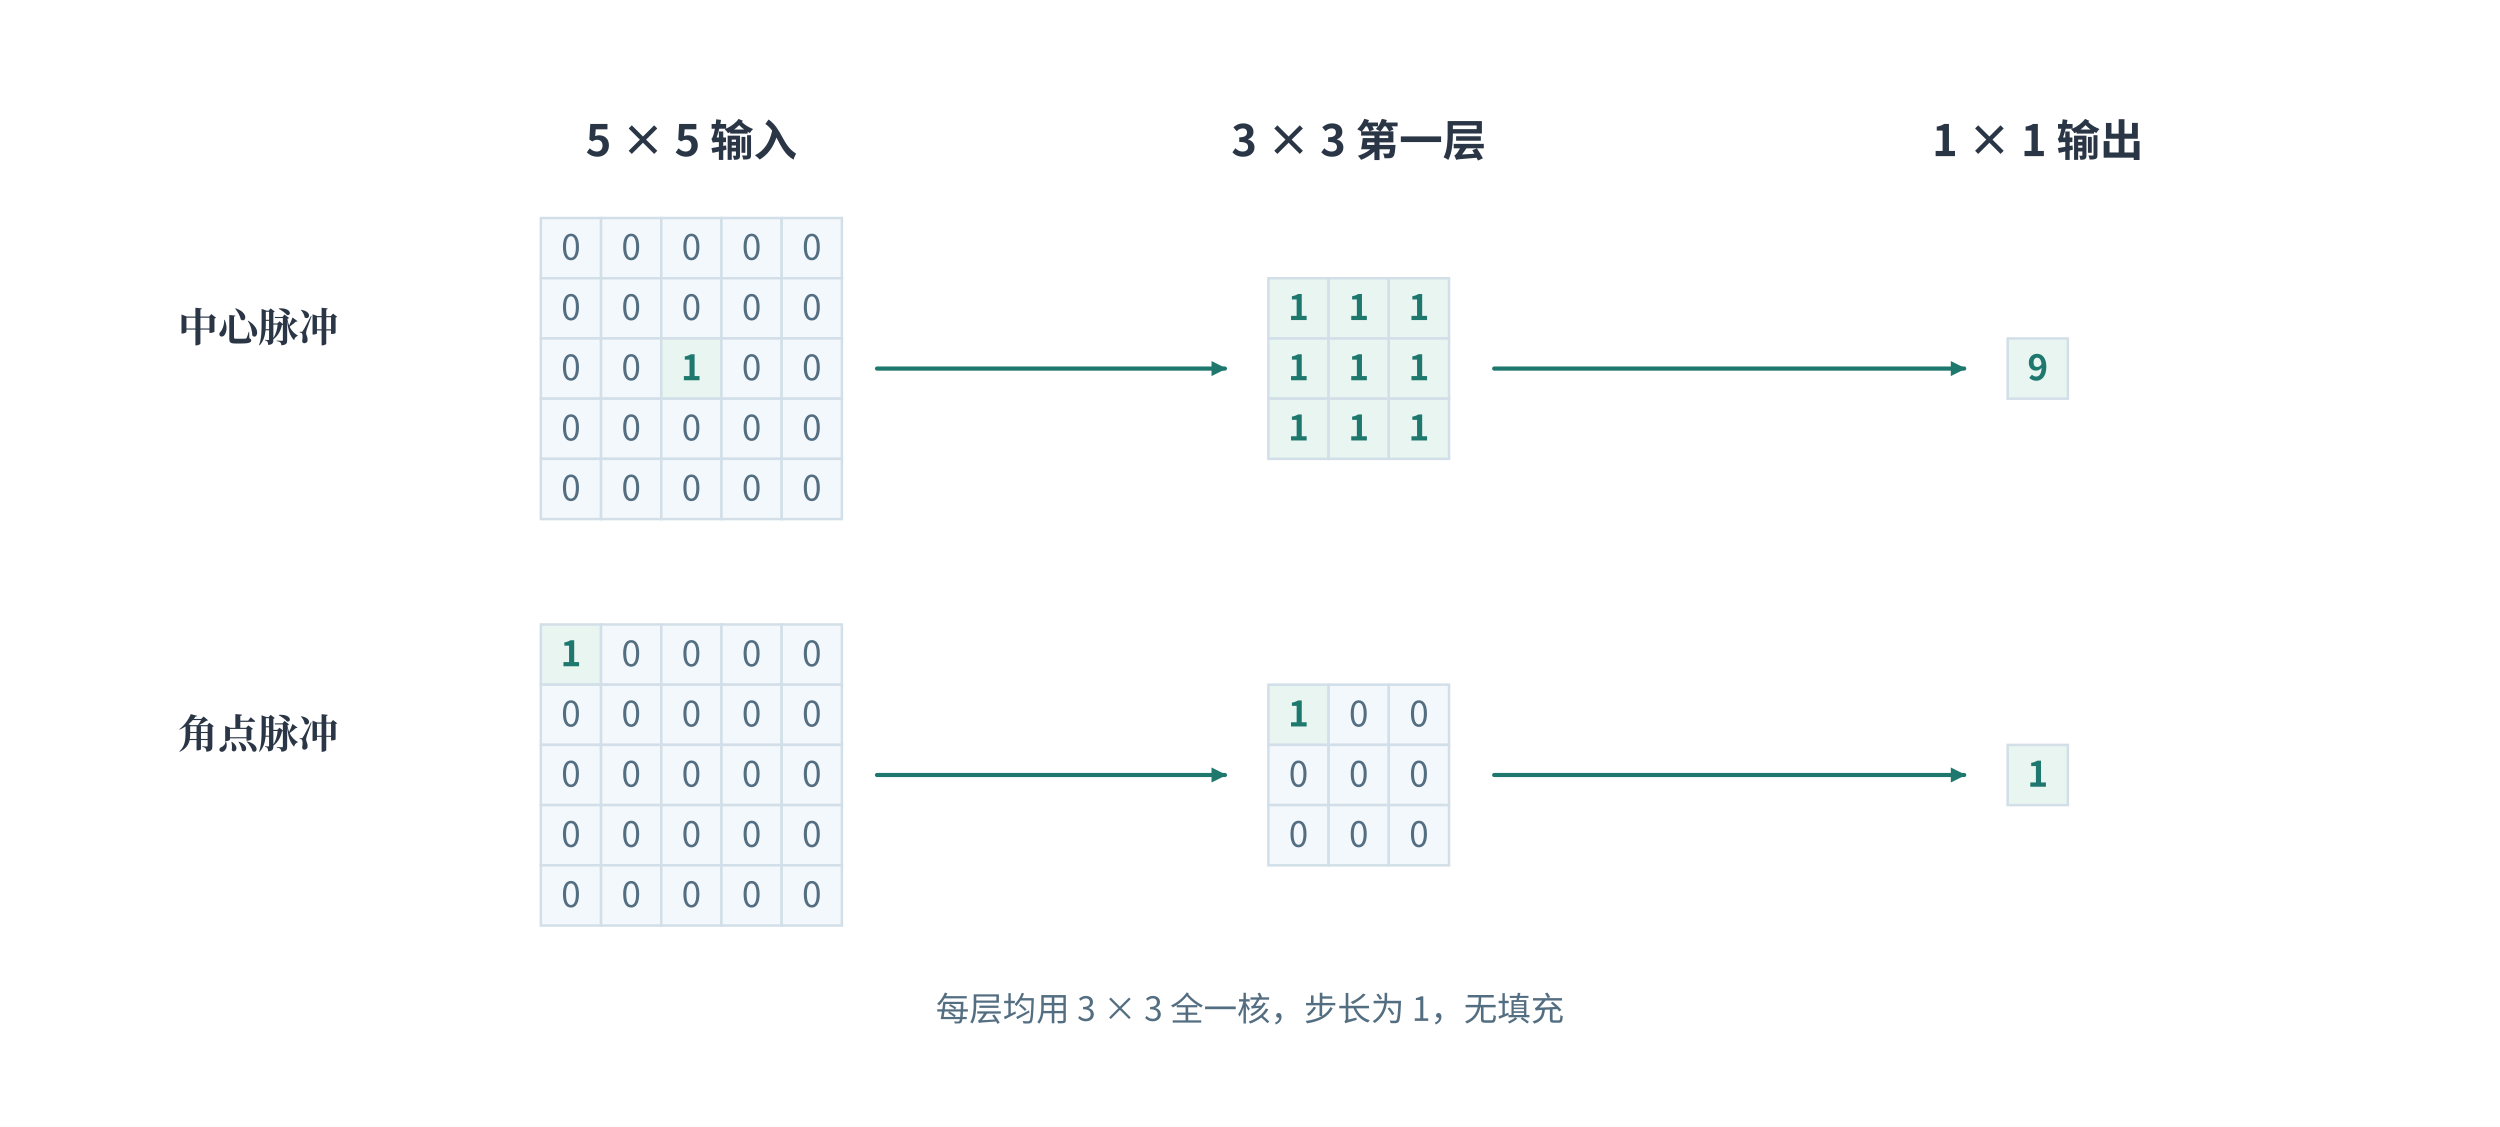
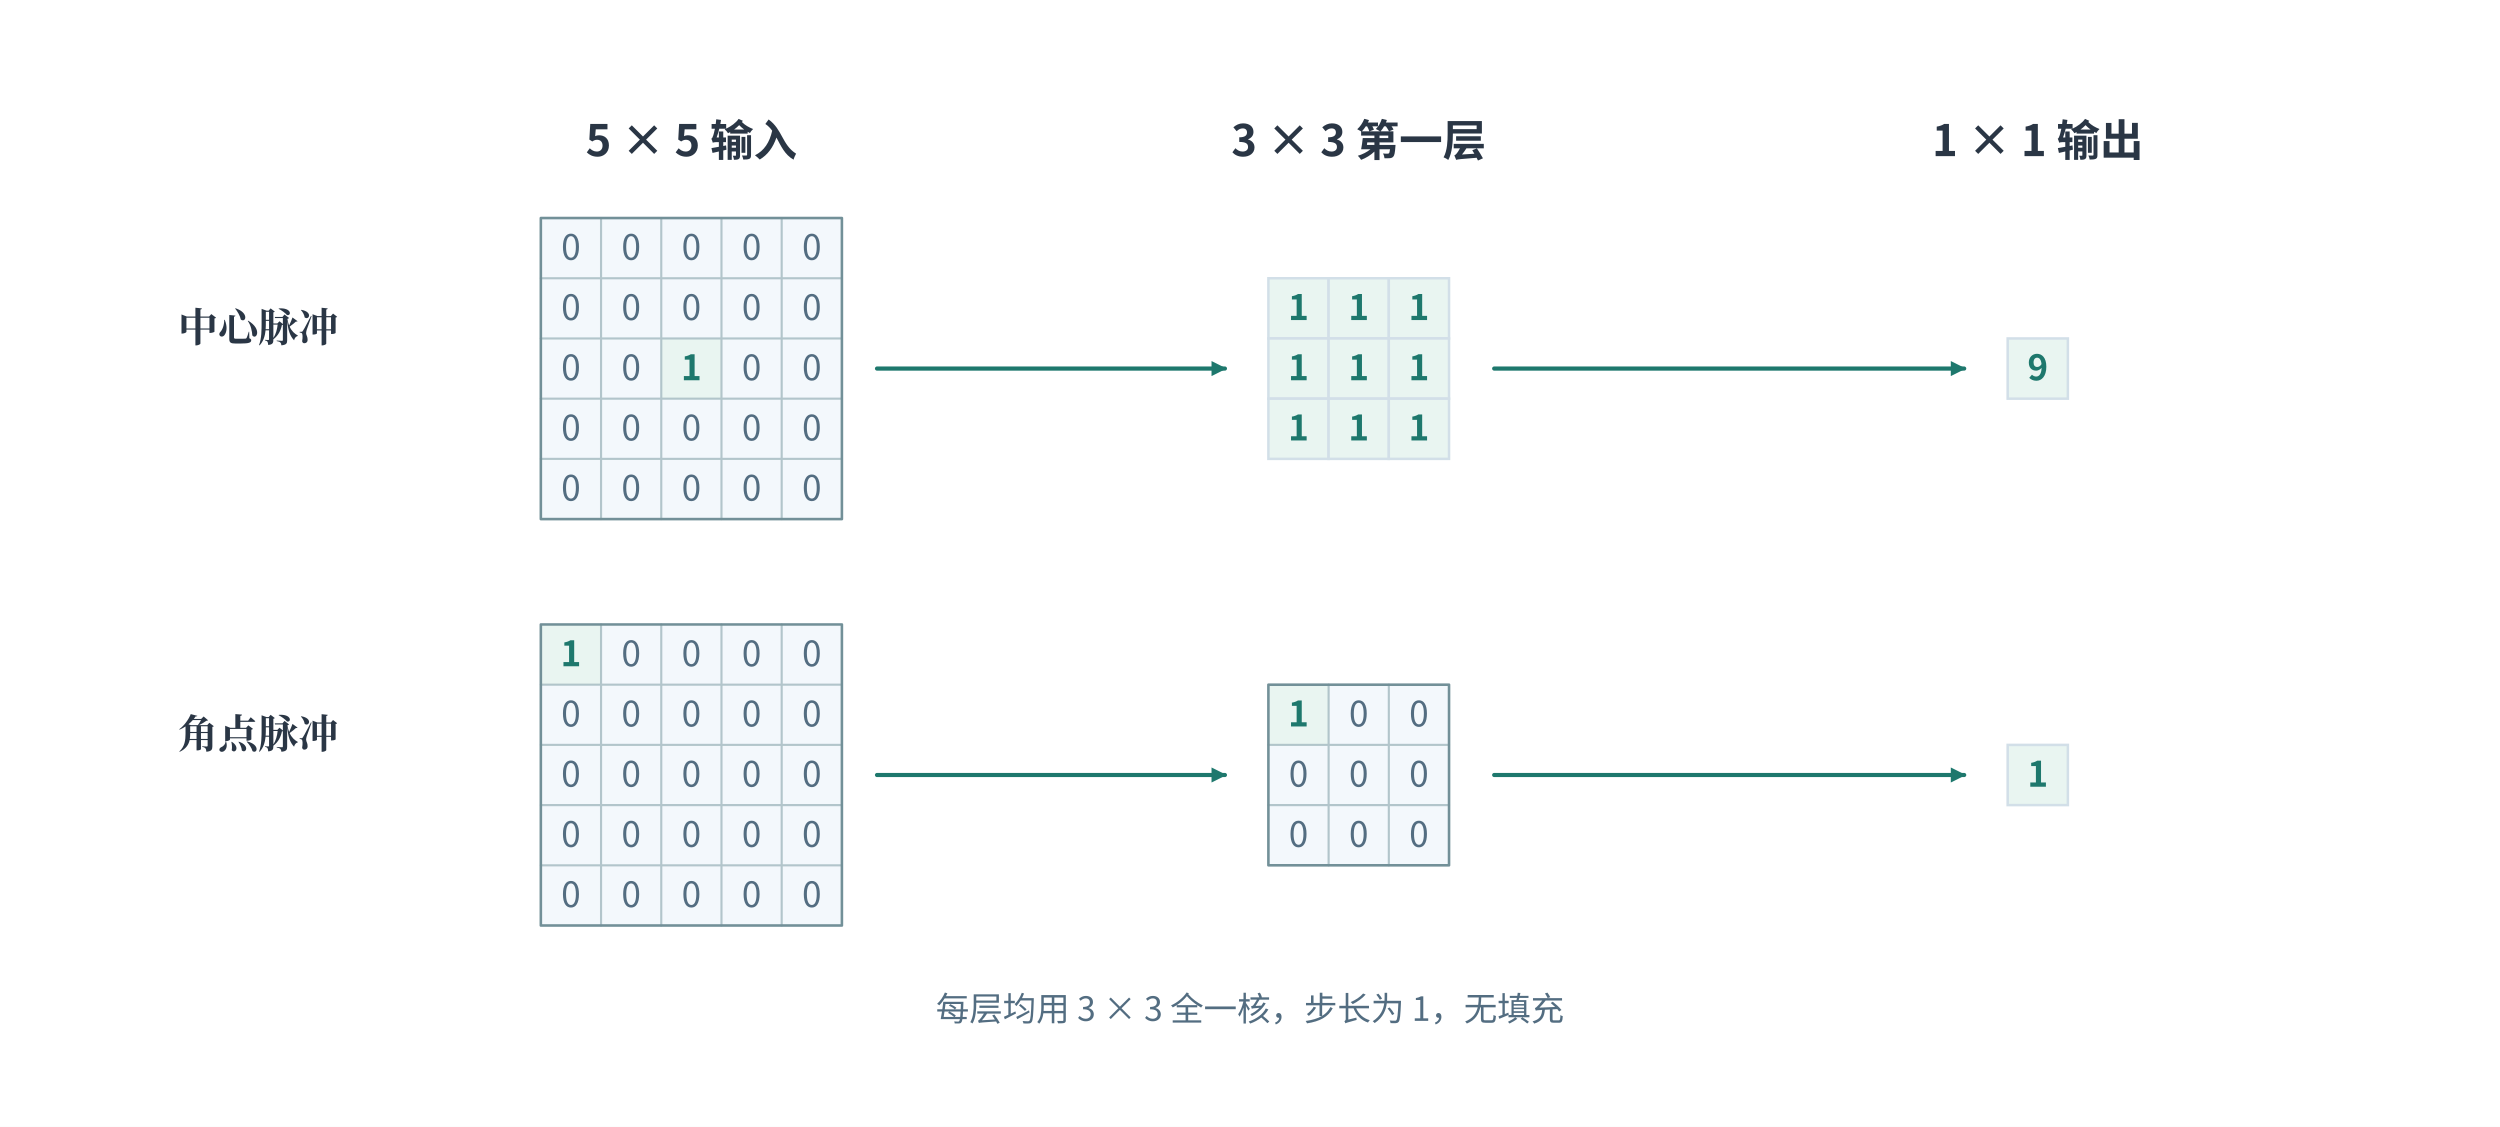
<svg xmlns="http://www.w3.org/2000/svg" width="1494.72" height="673.72" viewBox="-27.36 51.64 1494.72 673.72" role="img" aria-labelledby="caption">
  <defs>
    <marker id="blue" orient="auto" markerWidth="9" markerHeight="9" refX="8" refY="4.5" markerUnits="userSpaceOnUse">
      <path d="M0 0 L9 4.5 L0 9 Z" fill="#2f678a" />
    </marker>
    <marker id="teal" orient="auto" markerWidth="9" markerHeight="9" refX="8" refY="4.5" markerUnits="userSpaceOnUse">
      <path d="M0 0 L9 4.5 L0 9 Z" fill="#1e786d" />
    </marker>
    <marker id="red" orient="auto" markerWidth="9" markerHeight="9" refX="8" refY="4.5" markerUnits="userSpaceOnUse">
      <path d="M0 0 L9 4.5 L0 9 Z" fill="#b15547" />
    </marker>
    <marker id="violet" orient="auto" markerWidth="9" markerHeight="9" refX="8" refY="4.5" markerUnits="userSpaceOnUse">
      <path d="M0 0 L9 4.5 L0 9 Z" fill="#73549c" />
    </marker>
    <marker id="ink" orient="auto" markerWidth="9" markerHeight="9" refX="8" refY="4.5" markerUnits="userSpaceOnUse">
      <path d="M0 0 L9 4.5 L0 9 Z" fill="#2a3645" />
    </marker>
    <marker id="muted" orient="auto" markerWidth="9" markerHeight="9" refX="8" refY="4.5" markerUnits="userSpaceOnUse">
      <path d="M0 0 L9 4.5 L0 9 Z" fill="#536d81" />
    </marker>
  </defs>
  <rect id="edition-paper" x="-27.36" y="51.64" width="1494.72" height="673.72" fill="#ffffff" />
  <svg id="edition-view" x="0" y="79" width="1440" height="619" viewBox="0 79 1440 619" overflow="hidden">
    <g font-family="Microsoft YaHei, Noto Sans CJK SC, Arial, sans-serif">
      <rect x="0" y="0" width="1440" height="698" fill="#ffffff" rx="0" stroke-width="1.5" />
      <text x="79" y="256" fill="#2a3645" font-size="24" font-weight="700" text-anchor="start" font-family="SimSun, Noto Serif CJK SC, STSong, Microsoft YaHei, serif">中心脉冲</text>
-       <rect x="296" y="182" width="36" height="36" fill="#f3f8fc" stroke="#d2dfe8" rx="0" stroke-width="1.5" />
+       <rect x="296" y="182" width="36" height="36" fill="#f3f8fc" stroke="none" rx="0" stroke-width="1.5" />
      <text x="314" y="207" fill="#536d81" font-size="21" font-weight="400" text-anchor="middle">0</text>
-       <rect x="332" y="182" width="36" height="36" fill="#f3f8fc" stroke="#d2dfe8" rx="0" stroke-width="1.5" />
+       <rect x="332" y="182" width="36" height="36" fill="#f3f8fc" stroke="none" rx="0" stroke-width="1.5" />
      <text x="350" y="207" fill="#536d81" font-size="21" font-weight="400" text-anchor="middle">0</text>
-       <rect x="368" y="182" width="36" height="36" fill="#f3f8fc" stroke="#d2dfe8" rx="0" stroke-width="1.5" />
+       <rect x="368" y="182" width="36" height="36" fill="#f3f8fc" stroke="none" rx="0" stroke-width="1.5" />
      <text x="386" y="207" fill="#536d81" font-size="21" font-weight="400" text-anchor="middle">0</text>
-       <rect x="404" y="182" width="36" height="36" fill="#f3f8fc" stroke="#d2dfe8" rx="0" stroke-width="1.5" />
+       <rect x="404" y="182" width="36" height="36" fill="#f3f8fc" stroke="none" rx="0" stroke-width="1.5" />
      <text x="422" y="207" fill="#536d81" font-size="21" font-weight="400" text-anchor="middle">0</text>
-       <rect x="440" y="182" width="36" height="36" fill="#f3f8fc" stroke="#d2dfe8" rx="0" stroke-width="1.5" />
+       <rect x="440" y="182" width="36" height="36" fill="#f3f8fc" stroke="none" rx="0" stroke-width="1.5" />
      <text x="458" y="207" fill="#536d81" font-size="21" font-weight="400" text-anchor="middle">0</text>
-       <rect x="296" y="218" width="36" height="36" fill="#f3f8fc" stroke="#d2dfe8" rx="0" stroke-width="1.5" />
+       <rect x="296" y="218" width="36" height="36" fill="#f3f8fc" stroke="none" rx="0" stroke-width="1.5" />
      <text x="314" y="243" fill="#536d81" font-size="21" font-weight="400" text-anchor="middle">0</text>
-       <rect x="332" y="218" width="36" height="36" fill="#f3f8fc" stroke="#d2dfe8" rx="0" stroke-width="1.5" />
+       <rect x="332" y="218" width="36" height="36" fill="#f3f8fc" stroke="none" rx="0" stroke-width="1.5" />
      <text x="350" y="243" fill="#536d81" font-size="21" font-weight="400" text-anchor="middle">0</text>
-       <rect x="368" y="218" width="36" height="36" fill="#f3f8fc" stroke="#d2dfe8" rx="0" stroke-width="1.5" />
+       <rect x="368" y="218" width="36" height="36" fill="#f3f8fc" stroke="none" rx="0" stroke-width="1.5" />
      <text x="386" y="243" fill="#536d81" font-size="21" font-weight="400" text-anchor="middle">0</text>
-       <rect x="404" y="218" width="36" height="36" fill="#f3f8fc" stroke="#d2dfe8" rx="0" stroke-width="1.5" />
+       <rect x="404" y="218" width="36" height="36" fill="#f3f8fc" stroke="none" rx="0" stroke-width="1.5" />
      <text x="422" y="243" fill="#536d81" font-size="21" font-weight="400" text-anchor="middle">0</text>
-       <rect x="440" y="218" width="36" height="36" fill="#f3f8fc" stroke="#d2dfe8" rx="0" stroke-width="1.5" />
+       <rect x="440" y="218" width="36" height="36" fill="#f3f8fc" stroke="none" rx="0" stroke-width="1.5" />
      <text x="458" y="243" fill="#536d81" font-size="21" font-weight="400" text-anchor="middle">0</text>
-       <rect x="296" y="254" width="36" height="36" fill="#f3f8fc" stroke="#d2dfe8" rx="0" stroke-width="1.5" />
+       <rect x="296" y="254" width="36" height="36" fill="#f3f8fc" stroke="none" rx="0" stroke-width="1.5" />
      <text x="314" y="279" fill="#536d81" font-size="21" font-weight="400" text-anchor="middle">0</text>
-       <rect x="332" y="254" width="36" height="36" fill="#f3f8fc" stroke="#d2dfe8" rx="0" stroke-width="1.5" />
+       <rect x="332" y="254" width="36" height="36" fill="#f3f8fc" stroke="none" rx="0" stroke-width="1.5" />
      <text x="350" y="279" fill="#536d81" font-size="21" font-weight="400" text-anchor="middle">0</text>
-       <rect x="368" y="254" width="36" height="36" fill="#e9f5f1" stroke="#d2dfe8" rx="0" stroke-width="1.5" />
+       <rect x="368" y="254" width="36" height="36" fill="#e9f5f1" stroke="none" rx="0" stroke-width="1.5" />
      <text x="386" y="279" fill="#1e786d" font-size="21" font-weight="700" text-anchor="middle">1</text>
-       <rect x="404" y="254" width="36" height="36" fill="#f3f8fc" stroke="#d2dfe8" rx="0" stroke-width="1.5" />
+       <rect x="404" y="254" width="36" height="36" fill="#f3f8fc" stroke="none" rx="0" stroke-width="1.5" />
      <text x="422" y="279" fill="#536d81" font-size="21" font-weight="400" text-anchor="middle">0</text>
-       <rect x="440" y="254" width="36" height="36" fill="#f3f8fc" stroke="#d2dfe8" rx="0" stroke-width="1.5" />
+       <rect x="440" y="254" width="36" height="36" fill="#f3f8fc" stroke="none" rx="0" stroke-width="1.5" />
      <text x="458" y="279" fill="#536d81" font-size="21" font-weight="400" text-anchor="middle">0</text>
-       <rect x="296" y="290" width="36" height="36" fill="#f3f8fc" stroke="#d2dfe8" rx="0" stroke-width="1.5" />
+       <rect x="296" y="290" width="36" height="36" fill="#f3f8fc" stroke="none" rx="0" stroke-width="1.5" />
      <text x="314" y="315" fill="#536d81" font-size="21" font-weight="400" text-anchor="middle">0</text>
-       <rect x="332" y="290" width="36" height="36" fill="#f3f8fc" stroke="#d2dfe8" rx="0" stroke-width="1.5" />
+       <rect x="332" y="290" width="36" height="36" fill="#f3f8fc" stroke="none" rx="0" stroke-width="1.5" />
      <text x="350" y="315" fill="#536d81" font-size="21" font-weight="400" text-anchor="middle">0</text>
-       <rect x="368" y="290" width="36" height="36" fill="#f3f8fc" stroke="#d2dfe8" rx="0" stroke-width="1.5" />
+       <rect x="368" y="290" width="36" height="36" fill="#f3f8fc" stroke="none" rx="0" stroke-width="1.5" />
      <text x="386" y="315" fill="#536d81" font-size="21" font-weight="400" text-anchor="middle">0</text>
-       <rect x="404" y="290" width="36" height="36" fill="#f3f8fc" stroke="#d2dfe8" rx="0" stroke-width="1.5" />
+       <rect x="404" y="290" width="36" height="36" fill="#f3f8fc" stroke="none" rx="0" stroke-width="1.5" />
      <text x="422" y="315" fill="#536d81" font-size="21" font-weight="400" text-anchor="middle">0</text>
-       <rect x="440" y="290" width="36" height="36" fill="#f3f8fc" stroke="#d2dfe8" rx="0" stroke-width="1.5" />
+       <rect x="440" y="290" width="36" height="36" fill="#f3f8fc" stroke="none" rx="0" stroke-width="1.5" />
      <text x="458" y="315" fill="#536d81" font-size="21" font-weight="400" text-anchor="middle">0</text>
-       <rect x="296" y="326" width="36" height="36" fill="#f3f8fc" stroke="#d2dfe8" rx="0" stroke-width="1.5" />
+       <rect x="296" y="326" width="36" height="36" fill="#f3f8fc" stroke="none" rx="0" stroke-width="1.5" />
      <text x="314" y="351" fill="#536d81" font-size="21" font-weight="400" text-anchor="middle">0</text>
-       <rect x="332" y="326" width="36" height="36" fill="#f3f8fc" stroke="#d2dfe8" rx="0" stroke-width="1.5" />
+       <rect x="332" y="326" width="36" height="36" fill="#f3f8fc" stroke="none" rx="0" stroke-width="1.5" />
      <text x="350" y="351" fill="#536d81" font-size="21" font-weight="400" text-anchor="middle">0</text>
-       <rect x="368" y="326" width="36" height="36" fill="#f3f8fc" stroke="#d2dfe8" rx="0" stroke-width="1.5" />
+       <rect x="368" y="326" width="36" height="36" fill="#f3f8fc" stroke="none" rx="0" stroke-width="1.5" />
      <text x="386" y="351" fill="#536d81" font-size="21" font-weight="400" text-anchor="middle">0</text>
-       <rect x="404" y="326" width="36" height="36" fill="#f3f8fc" stroke="#d2dfe8" rx="0" stroke-width="1.5" />
+       <rect x="404" y="326" width="36" height="36" fill="#f3f8fc" stroke="none" rx="0" stroke-width="1.5" />
      <text x="422" y="351" fill="#536d81" font-size="21" font-weight="400" text-anchor="middle">0</text>
-       <rect x="440" y="326" width="36" height="36" fill="#f3f8fc" stroke="#d2dfe8" rx="0" stroke-width="1.5" />
+       <rect x="440" y="326" width="36" height="36" fill="#f3f8fc" stroke="none" rx="0" stroke-width="1.5" />
+       <path d="M332 182V362 M368 182V362 M404 182V362 M440 182V362 M296 218H476 M296 254H476 M296 290H476 M296 326H476" fill="none" stroke="#a9bfc4" stroke-width="1.28" stroke-opacity="0.88" stroke-linecap="round" stroke-linejoin="round" pointer-events="none" />
+       <path d="M296 182H476V362H296Z" fill="none" stroke="#729098" stroke-width="1.55" stroke-opacity="1" stroke-linecap="round" stroke-linejoin="round" pointer-events="none" />
      <text x="458" y="351" fill="#536d81" font-size="21" font-weight="400" text-anchor="middle">0</text>
      <rect x="731" y="218" width="36" height="36" fill="#e9f5f1" stroke="#d2dfe8" rx="0" stroke-width="1.5" />
      <text x="749" y="243" fill="#1e786d" font-size="21" font-weight="700" text-anchor="middle">1</text>
      <rect x="767" y="218" width="36" height="36" fill="#e9f5f1" stroke="#d2dfe8" rx="0" stroke-width="1.5" />
      <text x="785" y="243" fill="#1e786d" font-size="21" font-weight="700" text-anchor="middle">1</text>
      <rect x="803" y="218" width="36" height="36" fill="#e9f5f1" stroke="#d2dfe8" rx="0" stroke-width="1.5" />
      <text x="821" y="243" fill="#1e786d" font-size="21" font-weight="700" text-anchor="middle">1</text>
      <rect x="731" y="254" width="36" height="36" fill="#e9f5f1" stroke="#d2dfe8" rx="0" stroke-width="1.5" />
      <text x="749" y="279" fill="#1e786d" font-size="21" font-weight="700" text-anchor="middle">1</text>
      <rect x="767" y="254" width="36" height="36" fill="#e9f5f1" stroke="#d2dfe8" rx="0" stroke-width="1.5" />
      <text x="785" y="279" fill="#1e786d" font-size="21" font-weight="700" text-anchor="middle">1</text>
      <rect x="803" y="254" width="36" height="36" fill="#e9f5f1" stroke="#d2dfe8" rx="0" stroke-width="1.5" />
      <text x="821" y="279" fill="#1e786d" font-size="21" font-weight="700" text-anchor="middle">1</text>
      <rect x="731" y="290" width="36" height="36" fill="#e9f5f1" stroke="#d2dfe8" rx="0" stroke-width="1.5" />
      <text x="749" y="315" fill="#1e786d" font-size="21" font-weight="700" text-anchor="middle">1</text>
      <rect x="767" y="290" width="36" height="36" fill="#e9f5f1" stroke="#d2dfe8" rx="0" stroke-width="1.5" />
      <text x="785" y="315" fill="#1e786d" font-size="21" font-weight="700" text-anchor="middle">1</text>
      <rect x="803" y="290" width="36" height="36" fill="#e9f5f1" stroke="#d2dfe8" rx="0" stroke-width="1.5" />
      <text x="821" y="315" fill="#1e786d" font-size="21" font-weight="700" text-anchor="middle">1</text>
      <rect x="1173" y="254" width="36" height="36" fill="#e9f5f1" stroke="#d2dfe8" rx="0" stroke-width="1.5" />
      <text x="1191" y="279" fill="#1e786d" font-size="21" font-weight="700" text-anchor="middle">9</text>
      <line x1="497" y1="272" x2="705" y2="272" stroke="#1e786d" stroke-width="2.5" marker-end="url(#teal)" stroke-linecap="round" />
      <line x1="866" y1="272" x2="1147" y2="272" stroke="#1e786d" stroke-width="2.5" marker-end="url(#teal)" stroke-linecap="round" />
      <text x="79" y="499" fill="#2a3645" font-size="24" font-weight="700" text-anchor="start" font-family="SimSun, Noto Serif CJK SC, STSong, Microsoft YaHei, serif">角点脉冲</text>
-       <rect x="296" y="425" width="36" height="36" fill="#e9f5f1" stroke="#d2dfe8" rx="0" stroke-width="1.5" />
+       <rect x="296" y="425" width="36" height="36" fill="#e9f5f1" stroke="none" rx="0" stroke-width="1.5" />
      <text x="314" y="450" fill="#1e786d" font-size="21" font-weight="700" text-anchor="middle">1</text>
-       <rect x="332" y="425" width="36" height="36" fill="#f3f8fc" stroke="#d2dfe8" rx="0" stroke-width="1.5" />
+       <rect x="332" y="425" width="36" height="36" fill="#f3f8fc" stroke="none" rx="0" stroke-width="1.5" />
      <text x="350" y="450" fill="#536d81" font-size="21" font-weight="400" text-anchor="middle">0</text>
-       <rect x="368" y="425" width="36" height="36" fill="#f3f8fc" stroke="#d2dfe8" rx="0" stroke-width="1.5" />
+       <rect x="368" y="425" width="36" height="36" fill="#f3f8fc" stroke="none" rx="0" stroke-width="1.5" />
      <text x="386" y="450" fill="#536d81" font-size="21" font-weight="400" text-anchor="middle">0</text>
-       <rect x="404" y="425" width="36" height="36" fill="#f3f8fc" stroke="#d2dfe8" rx="0" stroke-width="1.5" />
+       <rect x="404" y="425" width="36" height="36" fill="#f3f8fc" stroke="none" rx="0" stroke-width="1.5" />
      <text x="422" y="450" fill="#536d81" font-size="21" font-weight="400" text-anchor="middle">0</text>
-       <rect x="440" y="425" width="36" height="36" fill="#f3f8fc" stroke="#d2dfe8" rx="0" stroke-width="1.5" />
+       <rect x="440" y="425" width="36" height="36" fill="#f3f8fc" stroke="none" rx="0" stroke-width="1.5" />
      <text x="458" y="450" fill="#536d81" font-size="21" font-weight="400" text-anchor="middle">0</text>
-       <rect x="296" y="461" width="36" height="36" fill="#f3f8fc" stroke="#d2dfe8" rx="0" stroke-width="1.5" />
+       <rect x="296" y="461" width="36" height="36" fill="#f3f8fc" stroke="none" rx="0" stroke-width="1.5" />
      <text x="314" y="486" fill="#536d81" font-size="21" font-weight="400" text-anchor="middle">0</text>
-       <rect x="332" y="461" width="36" height="36" fill="#f3f8fc" stroke="#d2dfe8" rx="0" stroke-width="1.5" />
+       <rect x="332" y="461" width="36" height="36" fill="#f3f8fc" stroke="none" rx="0" stroke-width="1.5" />
      <text x="350" y="486" fill="#536d81" font-size="21" font-weight="400" text-anchor="middle">0</text>
-       <rect x="368" y="461" width="36" height="36" fill="#f3f8fc" stroke="#d2dfe8" rx="0" stroke-width="1.5" />
+       <rect x="368" y="461" width="36" height="36" fill="#f3f8fc" stroke="none" rx="0" stroke-width="1.5" />
      <text x="386" y="486" fill="#536d81" font-size="21" font-weight="400" text-anchor="middle">0</text>
-       <rect x="404" y="461" width="36" height="36" fill="#f3f8fc" stroke="#d2dfe8" rx="0" stroke-width="1.5" />
+       <rect x="404" y="461" width="36" height="36" fill="#f3f8fc" stroke="none" rx="0" stroke-width="1.5" />
      <text x="422" y="486" fill="#536d81" font-size="21" font-weight="400" text-anchor="middle">0</text>
-       <rect x="440" y="461" width="36" height="36" fill="#f3f8fc" stroke="#d2dfe8" rx="0" stroke-width="1.5" />
+       <rect x="440" y="461" width="36" height="36" fill="#f3f8fc" stroke="none" rx="0" stroke-width="1.5" />
      <text x="458" y="486" fill="#536d81" font-size="21" font-weight="400" text-anchor="middle">0</text>
-       <rect x="296" y="497" width="36" height="36" fill="#f3f8fc" stroke="#d2dfe8" rx="0" stroke-width="1.5" />
+       <rect x="296" y="497" width="36" height="36" fill="#f3f8fc" stroke="none" rx="0" stroke-width="1.5" />
      <text x="314" y="522" fill="#536d81" font-size="21" font-weight="400" text-anchor="middle">0</text>
-       <rect x="332" y="497" width="36" height="36" fill="#f3f8fc" stroke="#d2dfe8" rx="0" stroke-width="1.5" />
+       <rect x="332" y="497" width="36" height="36" fill="#f3f8fc" stroke="none" rx="0" stroke-width="1.5" />
      <text x="350" y="522" fill="#536d81" font-size="21" font-weight="400" text-anchor="middle">0</text>
-       <rect x="368" y="497" width="36" height="36" fill="#f3f8fc" stroke="#d2dfe8" rx="0" stroke-width="1.5" />
+       <rect x="368" y="497" width="36" height="36" fill="#f3f8fc" stroke="none" rx="0" stroke-width="1.5" />
      <text x="386" y="522" fill="#536d81" font-size="21" font-weight="400" text-anchor="middle">0</text>
-       <rect x="404" y="497" width="36" height="36" fill="#f3f8fc" stroke="#d2dfe8" rx="0" stroke-width="1.5" />
+       <rect x="404" y="497" width="36" height="36" fill="#f3f8fc" stroke="none" rx="0" stroke-width="1.5" />
      <text x="422" y="522" fill="#536d81" font-size="21" font-weight="400" text-anchor="middle">0</text>
-       <rect x="440" y="497" width="36" height="36" fill="#f3f8fc" stroke="#d2dfe8" rx="0" stroke-width="1.5" />
+       <rect x="440" y="497" width="36" height="36" fill="#f3f8fc" stroke="none" rx="0" stroke-width="1.5" />
      <text x="458" y="522" fill="#536d81" font-size="21" font-weight="400" text-anchor="middle">0</text>
-       <rect x="296" y="533" width="36" height="36" fill="#f3f8fc" stroke="#d2dfe8" rx="0" stroke-width="1.5" />
+       <rect x="296" y="533" width="36" height="36" fill="#f3f8fc" stroke="none" rx="0" stroke-width="1.5" />
      <text x="314" y="558" fill="#536d81" font-size="21" font-weight="400" text-anchor="middle">0</text>
-       <rect x="332" y="533" width="36" height="36" fill="#f3f8fc" stroke="#d2dfe8" rx="0" stroke-width="1.5" />
+       <rect x="332" y="533" width="36" height="36" fill="#f3f8fc" stroke="none" rx="0" stroke-width="1.5" />
      <text x="350" y="558" fill="#536d81" font-size="21" font-weight="400" text-anchor="middle">0</text>
-       <rect x="368" y="533" width="36" height="36" fill="#f3f8fc" stroke="#d2dfe8" rx="0" stroke-width="1.5" />
+       <rect x="368" y="533" width="36" height="36" fill="#f3f8fc" stroke="none" rx="0" stroke-width="1.5" />
      <text x="386" y="558" fill="#536d81" font-size="21" font-weight="400" text-anchor="middle">0</text>
-       <rect x="404" y="533" width="36" height="36" fill="#f3f8fc" stroke="#d2dfe8" rx="0" stroke-width="1.5" />
+       <rect x="404" y="533" width="36" height="36" fill="#f3f8fc" stroke="none" rx="0" stroke-width="1.5" />
      <text x="422" y="558" fill="#536d81" font-size="21" font-weight="400" text-anchor="middle">0</text>
-       <rect x="440" y="533" width="36" height="36" fill="#f3f8fc" stroke="#d2dfe8" rx="0" stroke-width="1.5" />
+       <rect x="440" y="533" width="36" height="36" fill="#f3f8fc" stroke="none" rx="0" stroke-width="1.5" />
      <text x="458" y="558" fill="#536d81" font-size="21" font-weight="400" text-anchor="middle">0</text>
-       <rect x="296" y="569" width="36" height="36" fill="#f3f8fc" stroke="#d2dfe8" rx="0" stroke-width="1.5" />
+       <rect x="296" y="569" width="36" height="36" fill="#f3f8fc" stroke="none" rx="0" stroke-width="1.5" />
      <text x="314" y="594" fill="#536d81" font-size="21" font-weight="400" text-anchor="middle">0</text>
-       <rect x="332" y="569" width="36" height="36" fill="#f3f8fc" stroke="#d2dfe8" rx="0" stroke-width="1.5" />
+       <rect x="332" y="569" width="36" height="36" fill="#f3f8fc" stroke="none" rx="0" stroke-width="1.5" />
      <text x="350" y="594" fill="#536d81" font-size="21" font-weight="400" text-anchor="middle">0</text>
-       <rect x="368" y="569" width="36" height="36" fill="#f3f8fc" stroke="#d2dfe8" rx="0" stroke-width="1.5" />
+       <rect x="368" y="569" width="36" height="36" fill="#f3f8fc" stroke="none" rx="0" stroke-width="1.5" />
      <text x="386" y="594" fill="#536d81" font-size="21" font-weight="400" text-anchor="middle">0</text>
-       <rect x="404" y="569" width="36" height="36" fill="#f3f8fc" stroke="#d2dfe8" rx="0" stroke-width="1.5" />
+       <rect x="404" y="569" width="36" height="36" fill="#f3f8fc" stroke="none" rx="0" stroke-width="1.5" />
      <text x="422" y="594" fill="#536d81" font-size="21" font-weight="400" text-anchor="middle">0</text>
-       <rect x="440" y="569" width="36" height="36" fill="#f3f8fc" stroke="#d2dfe8" rx="0" stroke-width="1.5" />
+       <rect x="440" y="569" width="36" height="36" fill="#f3f8fc" stroke="none" rx="0" stroke-width="1.5" />
+       <path d="M332 425V605 M368 425V605 M404 425V605 M440 425V605 M296 461H476 M296 497H476 M296 533H476 M296 569H476" fill="none" stroke="#a9bfc4" stroke-width="1.28" stroke-opacity="0.88" stroke-linecap="round" stroke-linejoin="round" pointer-events="none" />
+       <path d="M296 425H476V605H296Z" fill="none" stroke="#729098" stroke-width="1.55" stroke-opacity="1" stroke-linecap="round" stroke-linejoin="round" pointer-events="none" />
      <text x="458" y="594" fill="#536d81" font-size="21" font-weight="400" text-anchor="middle">0</text>
-       <rect x="731" y="461" width="36" height="36" fill="#e9f5f1" stroke="#d2dfe8" rx="0" stroke-width="1.5" />
+       <rect x="731" y="461" width="36" height="36" fill="#e9f5f1" stroke="none" rx="0" stroke-width="1.5" />
      <text x="749" y="486" fill="#1e786d" font-size="21" font-weight="700" text-anchor="middle">1</text>
-       <rect x="767" y="461" width="36" height="36" fill="#f3f8fc" stroke="#d2dfe8" rx="0" stroke-width="1.5" />
+       <rect x="767" y="461" width="36" height="36" fill="#f3f8fc" stroke="none" rx="0" stroke-width="1.5" />
      <text x="785" y="486" fill="#536d81" font-size="21" font-weight="400" text-anchor="middle">0</text>
-       <rect x="803" y="461" width="36" height="36" fill="#f3f8fc" stroke="#d2dfe8" rx="0" stroke-width="1.5" />
+       <rect x="803" y="461" width="36" height="36" fill="#f3f8fc" stroke="none" rx="0" stroke-width="1.5" />
      <text x="821" y="486" fill="#536d81" font-size="21" font-weight="400" text-anchor="middle">0</text>
-       <rect x="731" y="497" width="36" height="36" fill="#f3f8fc" stroke="#d2dfe8" rx="0" stroke-width="1.5" />
+       <rect x="731" y="497" width="36" height="36" fill="#f3f8fc" stroke="none" rx="0" stroke-width="1.5" />
      <text x="749" y="522" fill="#536d81" font-size="21" font-weight="400" text-anchor="middle">0</text>
-       <rect x="767" y="497" width="36" height="36" fill="#f3f8fc" stroke="#d2dfe8" rx="0" stroke-width="1.5" />
+       <rect x="767" y="497" width="36" height="36" fill="#f3f8fc" stroke="none" rx="0" stroke-width="1.5" />
      <text x="785" y="522" fill="#536d81" font-size="21" font-weight="400" text-anchor="middle">0</text>
-       <rect x="803" y="497" width="36" height="36" fill="#f3f8fc" stroke="#d2dfe8" rx="0" stroke-width="1.5" />
+       <rect x="803" y="497" width="36" height="36" fill="#f3f8fc" stroke="none" rx="0" stroke-width="1.5" />
      <text x="821" y="522" fill="#536d81" font-size="21" font-weight="400" text-anchor="middle">0</text>
-       <rect x="731" y="533" width="36" height="36" fill="#f3f8fc" stroke="#d2dfe8" rx="0" stroke-width="1.5" />
+       <rect x="731" y="533" width="36" height="36" fill="#f3f8fc" stroke="none" rx="0" stroke-width="1.5" />
      <text x="749" y="558" fill="#536d81" font-size="21" font-weight="400" text-anchor="middle">0</text>
-       <rect x="767" y="533" width="36" height="36" fill="#f3f8fc" stroke="#d2dfe8" rx="0" stroke-width="1.5" />
+       <rect x="767" y="533" width="36" height="36" fill="#f3f8fc" stroke="none" rx="0" stroke-width="1.5" />
      <text x="785" y="558" fill="#536d81" font-size="21" font-weight="400" text-anchor="middle">0</text>
-       <rect x="803" y="533" width="36" height="36" fill="#f3f8fc" stroke="#d2dfe8" rx="0" stroke-width="1.5" />
+       <rect x="803" y="533" width="36" height="36" fill="#f3f8fc" stroke="none" rx="0" stroke-width="1.5" />
+       <path d="M767 461V569 M803 461V569 M731 497H839 M731 533H839" fill="none" stroke="#a9bfc4" stroke-width="1.28" stroke-opacity="0.88" stroke-linecap="round" stroke-linejoin="round" pointer-events="none" />
+       <path d="M731 461H839V569H731Z" fill="none" stroke="#729098" stroke-width="1.55" stroke-opacity="1" stroke-linecap="round" stroke-linejoin="round" pointer-events="none" />
      <text x="821" y="558" fill="#536d81" font-size="21" font-weight="400" text-anchor="middle">0</text>
      <rect x="1173" y="497" width="36" height="36" fill="#e9f5f1" stroke="#d2dfe8" rx="0" stroke-width="1.5" />
      <text x="1191" y="522" fill="#1e786d" font-size="21" font-weight="700" text-anchor="middle">1</text>
      <line x1="497" y1="515" x2="705" y2="515" stroke="#1e786d" stroke-width="2.5" marker-end="url(#teal)" stroke-linecap="round" />
      <line x1="866" y1="515" x2="1147" y2="515" stroke="#1e786d" stroke-width="2.5" marker-end="url(#teal)" stroke-linecap="round" />
      <text x="386" y="145" fill="#2a3645" font-size="26" font-weight="700" text-anchor="middle">5 × 5 输入</text>
      <text x="785" y="145" fill="#2a3645" font-size="26" font-weight="700" text-anchor="middle">3 × 3 第一层</text>
      <text x="1191" y="145" fill="#2a3645" font-size="26" font-weight="700" text-anchor="middle">1 × 1 输出</text>
      <text x="720" y="662" fill="#536d81" font-size="20" font-weight="400" text-anchor="middle">每层均用 3 × 3 全一核，步长为 1，无填充</text>
    </g>
  </svg>
</svg>
